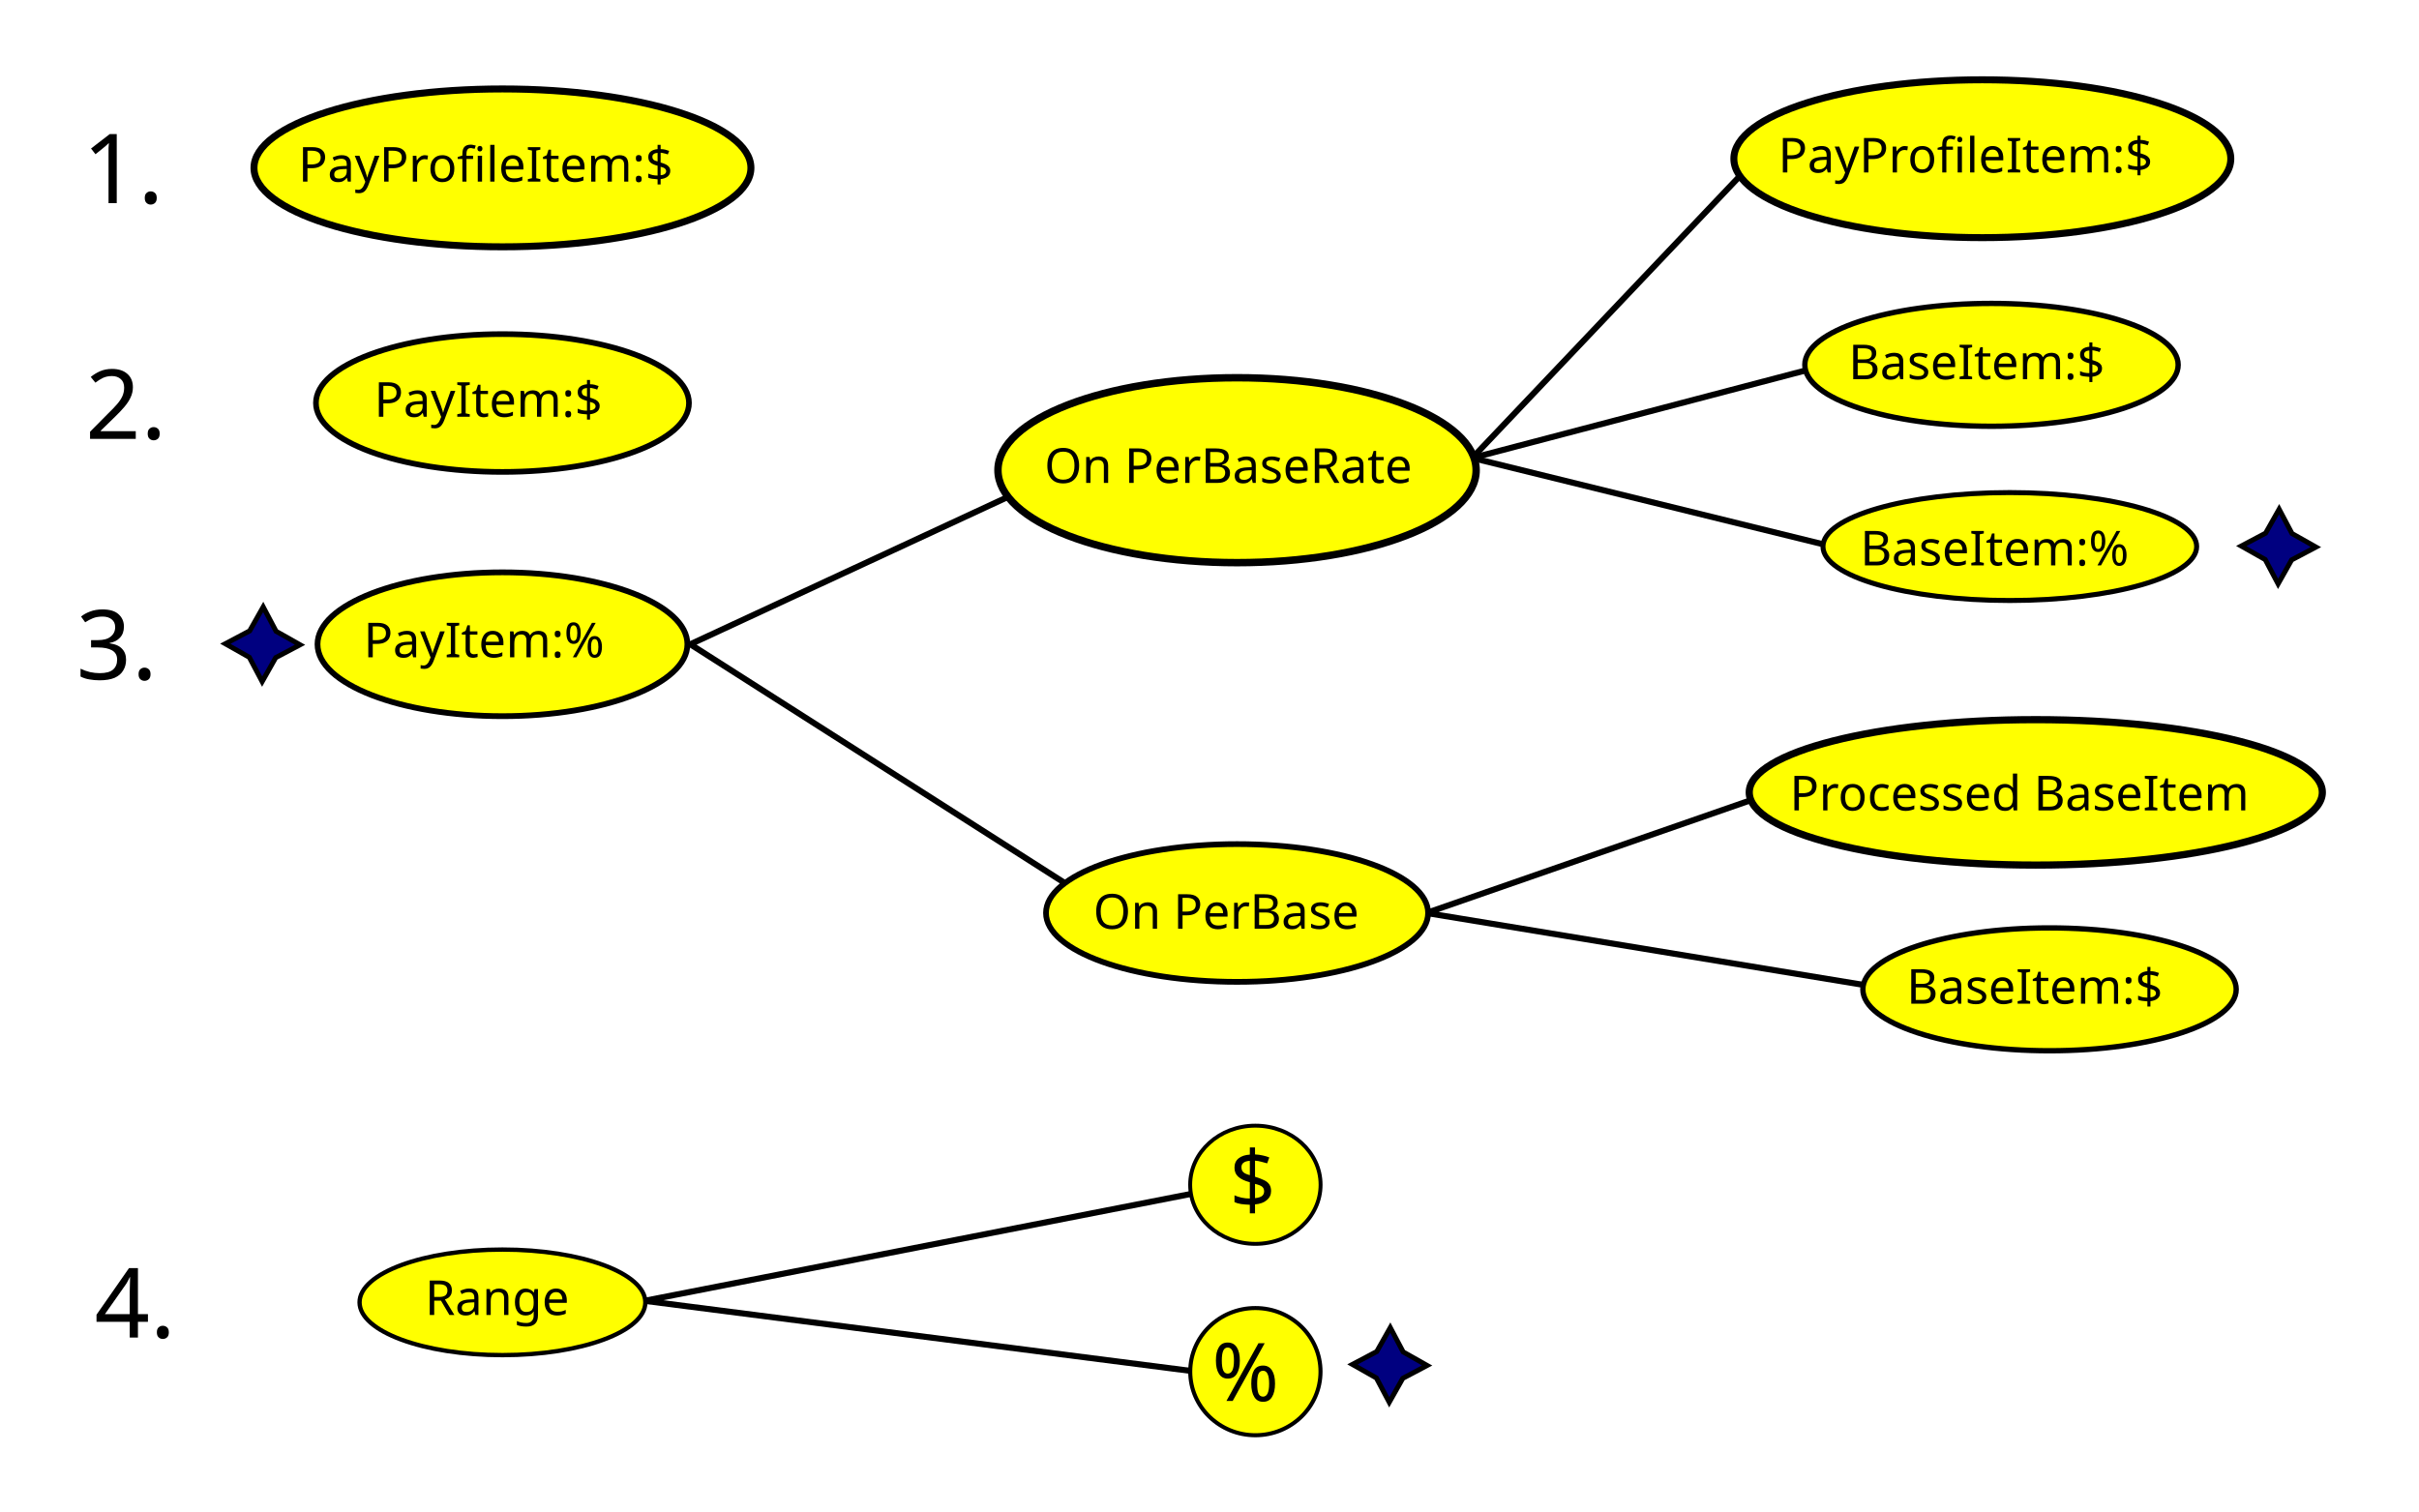
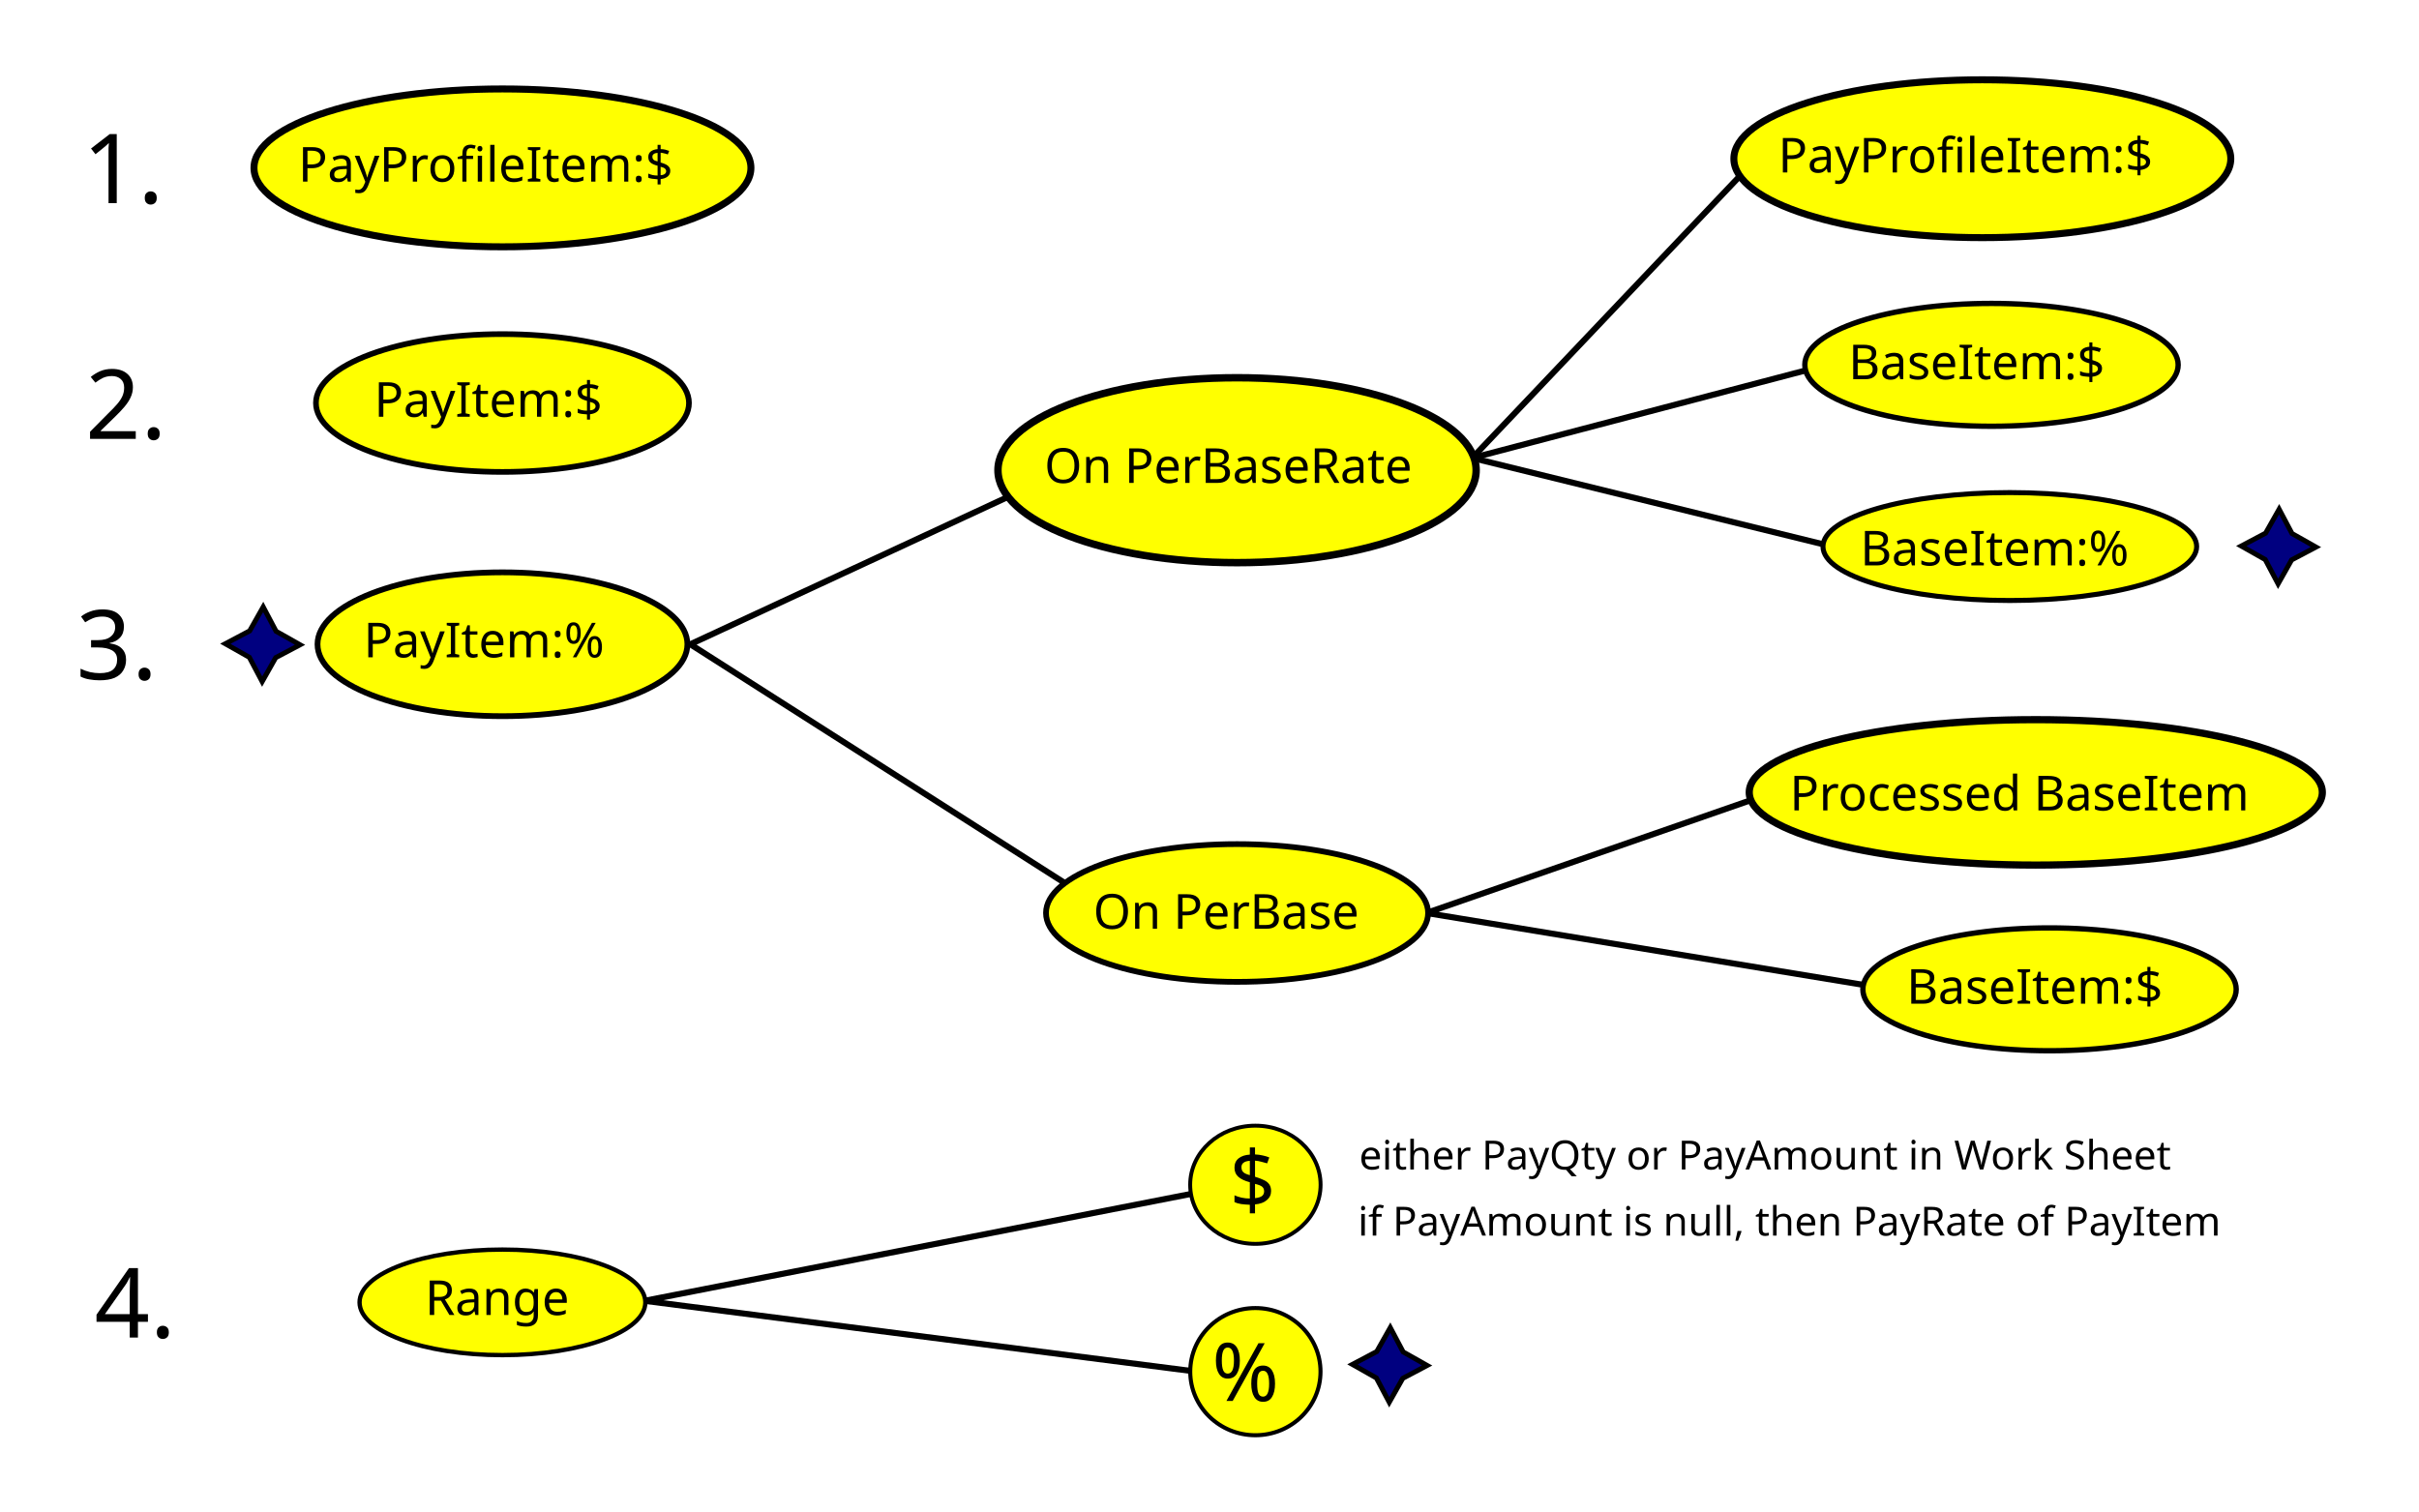
<svg xmlns="http://www.w3.org/2000/svg" width="800" height="500" viewBox="0 0 211.667 132.292" version="1.1" id="svg4573">
  <defs id="defs4567" />
  <g id="layer1" transform="translate(0,-164.7083)">
-     <path style="fill:none;stroke:#000000;stroke-width:0.529;stroke-linecap:butt;stroke-linejoin:miter;stroke-opacity:1;stroke-miterlimit:4;stroke-dasharray:none" d="m 155.551,233.924 -30.736,10.691 42.229,6.949" id="path4946" />
-     <path style="fill:none;stroke:#000000;stroke-width:0.529;stroke-linecap:butt;stroke-linejoin:miter;stroke-opacity:1;stroke-miterlimit:4;stroke-dasharray:none" d="m 128.824,204.792 31.538,-8.285" id="path4944" />
-     <path style="fill:none;stroke:#000000;stroke-width:0.529;stroke-linecap:butt;stroke-linejoin:miter;stroke-opacity:1;stroke-miterlimit:4;stroke-dasharray:none" d="m 153.68,178.6 -24.856,26.192 33.676,8.285" id="path4942" />
-     <path style="fill:none;stroke:#000000;stroke-width:0.529;stroke-linecap:butt;stroke-linejoin:miter;stroke-opacity:1;stroke-miterlimit:4;stroke-dasharray:none" d="m 105.571,268.937 -49.178,9.622 49.979,6.414" id="path4940" />
-     <path style="fill:none;stroke:#000000;stroke-width:0.529;stroke-linecap:butt;stroke-linejoin:miter;stroke-miterlimit:4;stroke-dasharray:none;stroke-opacity:1" d="m 93.812,205.594 -33.409,15.502 36.883,23.52" id="path4933" />
-     <g id="g1068" transform="translate(-2.405426,-3.474504)">
-       <ellipse ry="6.908" rx="21.741" cy="182.876" cx="46.371" id="path884" style="fill:#ffff00;fill-opacity:1;stroke:#000000;stroke-width:0.611;stroke-miterlimit:4;stroke-dasharray:none;stroke-opacity:1" />
-       <text id="text880" y="184.079" x="28.512" style="font-style:normal;font-weight:normal;font-size:10.583px;line-height:1.25;font-family:sans-serif;letter-spacing:0px;word-spacing:0px;fill:#000000;fill-opacity:1;stroke:none;stroke-width:0.265" xml:space="preserve">
-         <tspan style="font-style:normal;font-variant:normal;font-weight:normal;font-stretch:normal;font-size:4.233px;font-family:sans-serif;-inkscape-font-specification:'sans-serif, Normal';font-variant-ligatures:normal;font-variant-caps:normal;font-variant-numeric:normal;font-feature-settings:normal;text-align:start;writing-mode:lr-tb;text-anchor:start;stroke-width:0.265" y="184.079" x="28.512" id="tspan878">PayProfileItem:$</tspan>
+     <g id="g1051">
+       <path id="path4946" d="m 155.551,233.924 -30.736,10.691 42.229,6.949" style="fill:none;stroke:#000000;stroke-width:0.529;stroke-linecap:butt;stroke-linejoin:miter;stroke-miterlimit:4;stroke-dasharray:none;stroke-opacity:1" />
+       <path id="path4944" d="m 128.824,204.792 31.538,-8.285" style="fill:none;stroke:#000000;stroke-width:0.529;stroke-linecap:butt;stroke-linejoin:miter;stroke-miterlimit:4;stroke-dasharray:none;stroke-opacity:1" />
+       <path id="path4942" d="m 153.68,178.6 -24.856,26.192 33.676,8.285" style="fill:none;stroke:#000000;stroke-width:0.529;stroke-linecap:butt;stroke-linejoin:miter;stroke-miterlimit:4;stroke-dasharray:none;stroke-opacity:1" />
+       <path id="path4940" d="m 105.571,268.937 -49.178,9.622 49.979,6.414" style="fill:none;stroke:#000000;stroke-width:0.529;stroke-linecap:butt;stroke-linejoin:miter;stroke-miterlimit:4;stroke-dasharray:none;stroke-opacity:1" />
+       <path id="path4933" d="m 93.812,205.594 -33.409,15.502 36.883,23.52" style="fill:none;stroke:#000000;stroke-width:0.529;stroke-linecap:butt;stroke-linejoin:miter;stroke-miterlimit:4;stroke-dasharray:none;stroke-opacity:1" />
+       <g transform="translate(-2.405426,-3.474504)" id="g1068">
+         <ellipse style="fill:#ffff00;fill-opacity:1;stroke:#000000;stroke-width:0.611;stroke-miterlimit:4;stroke-dasharray:none;stroke-opacity:1" id="path884" cx="46.371" cy="182.876" rx="21.741" ry="6.908" />
+         <text xml:space="preserve" style="font-style:normal;font-weight:normal;font-size:10.583px;line-height:1.25;font-family:sans-serif;letter-spacing:0px;word-spacing:0px;fill:#000000;fill-opacity:1;stroke:none;stroke-width:0.265" x="28.512" y="184.079" id="text880">
+           <tspan id="tspan878" x="28.512" y="184.079" style="font-style:normal;font-variant:normal;font-weight:normal;font-stretch:normal;font-size:4.233px;font-family:sans-serif;-inkscape-font-specification:'sans-serif, Normal';font-variant-ligatures:normal;font-variant-caps:normal;font-variant-numeric:normal;font-feature-settings:normal;text-align:start;writing-mode:lr-tb;text-anchor:start;stroke-width:0.265">PayProfileItem:$</tspan>
+         </text>
+       </g>
+       <g transform="translate(1.87088,-5.87993)" id="g1097">
+         <ellipse style="fill:#ffff00;fill-opacity:1;stroke:#000000;stroke-width:0.495;stroke-miterlimit:4;stroke-dasharray:none;stroke-opacity:1" id="path884-1" cx="42.095" cy="205.861" rx="16.321" ry="6.031" />
+         <text xml:space="preserve" style="font-style:normal;font-weight:normal;font-size:10.583px;line-height:1.25;font-family:sans-serif;letter-spacing:0px;word-spacing:0px;fill:#000000;fill-opacity:1;stroke:none;stroke-width:0.265" x="30.875" y="207.064" id="text880-4">
+           <tspan id="tspan878-6" x="30.875" y="207.064" style="font-style:normal;font-variant:normal;font-weight:normal;font-stretch:normal;font-size:4.233px;font-family:sans-serif;-inkscape-font-specification:'sans-serif, Normal';font-variant-ligatures:normal;font-variant-caps:normal;font-variant-numeric:normal;font-feature-settings:normal;text-align:start;writing-mode:lr-tb;text-anchor:start;stroke-width:0.265">PayItem:$</tspan>
+         </text>
+       </g>
+       <g transform="translate(0.6681712,-9.888972)" id="g1102">
+         <ellipse style="fill:#ffff00;fill-opacity:1;stroke:#000000;stroke-width:0.504;stroke-miterlimit:4;stroke-dasharray:none;stroke-opacity:1" id="path884-1-7" cx="43.298" cy="230.984" rx="16.183" ry="6.294" />
+         <text xml:space="preserve" style="font-style:normal;font-weight:normal;font-size:10.583px;line-height:1.25;font-family:sans-serif;letter-spacing:0px;word-spacing:0px;fill:#000000;fill-opacity:1;stroke:none;stroke-width:0.265" x="31.153" y="232.126" id="text880-4-3">
+           <tspan x="31.153" y="232.126" style="font-style:normal;font-variant:normal;font-weight:normal;font-stretch:normal;font-size:4.233px;font-family:sans-serif;-inkscape-font-specification:'sans-serif, Normal';font-variant-ligatures:normal;font-variant-caps:normal;font-variant-numeric:normal;font-feature-settings:normal;text-align:start;writing-mode:lr-tb;text-anchor:start;stroke-width:0.265" id="tspan997">PayItem:%</tspan>
+         </text>
+       </g>
+       <g id="g4938">
+         <ellipse style="fill:#ffff00;fill-opacity:1;stroke:#000000;stroke-width:0.342;stroke-miterlimit:4;stroke-dasharray:none;stroke-opacity:1" id="path964" cx="109.848" cy="268.402" rx="5.706" ry="5.172" />
+         <text xml:space="preserve" style="font-style:normal;font-weight:normal;font-size:10.583px;line-height:1.25;font-family:sans-serif;letter-spacing:0px;word-spacing:0px;fill:#000000;fill-opacity:1;stroke:none;stroke-width:0.265" x="107.583" y="270.495" id="text962">
+           <tspan id="tspan960" x="107.583" y="270.495" style="font-style:normal;font-variant:normal;font-weight:normal;font-stretch:normal;font-size:7.056px;font-family:sans-serif;-inkscape-font-specification:'sans-serif, Normal';font-variant-ligatures:normal;font-variant-caps:normal;font-variant-numeric:normal;font-feature-settings:normal;text-align:start;writing-mode:lr-tb;text-anchor:start;stroke-width:0.265">$</tspan>
+         </text>
+       </g>
+       <g transform="translate(24.79382,-5.078121)" id="g4891">
+         <ellipse style="fill:#ffff00;fill-opacity:1;stroke:#000000;stroke-width:0.354;stroke-miterlimit:4;stroke-dasharray:none;stroke-opacity:1" id="path964-3" cx="85.054" cy="289.837" rx="5.7" ry="5.566" />
+         <text xml:space="preserve" style="font-style:normal;font-weight:normal;font-size:10.583px;line-height:1.25;font-family:sans-serif;letter-spacing:0px;word-spacing:0px;fill:#000000;fill-opacity:1;stroke:none;stroke-width:0.265" x="81.257" y="292.4" id="text962-8">
+           <tspan id="tspan960-7" x="81.257" y="292.4" style="font-style:normal;font-variant:normal;font-weight:normal;font-stretch:normal;font-size:7.056px;font-family:sans-serif;-inkscape-font-specification:'sans-serif, Normal';font-variant-ligatures:normal;font-variant-caps:normal;font-variant-numeric:normal;font-feature-settings:normal;text-align:start;writing-mode:lr-tb;text-anchor:start;stroke-width:0.265">%</tspan>
+         </text>
+       </g>
+       <g transform="translate(8.285355,-14.69982)" id="g1117">
+         <ellipse style="fill:#ffff00;fill-opacity:1;stroke:#000000;stroke-width:0.649;stroke-miterlimit:4;stroke-dasharray:none;stroke-opacity:1" id="path884-1-7-5" cx="99.959" cy="220.561" rx="20.921" ry="8.092" />
+         <text xml:space="preserve" style="font-style:normal;font-weight:normal;font-size:10.583px;line-height:1.25;font-family:sans-serif;letter-spacing:0px;word-spacing:0px;fill:#000000;fill-opacity:1;stroke:none;stroke-width:0.265" x="83.093" y="221.674" id="text880-4-3-2">
+           <tspan x="83.093" y="221.674" style="font-style:normal;font-variant:normal;font-weight:normal;font-stretch:normal;font-size:4.233px;font-family:sans-serif;-inkscape-font-specification:'sans-serif, Normal';font-variant-ligatures:normal;font-variant-caps:normal;font-variant-numeric:normal;font-feature-settings:normal;text-align:start;writing-mode:lr-tb;text-anchor:start;stroke-width:0.265" id="tspan997-4">On PerBaseRate</tspan>
+         </text>
+       </g>
+       <g transform="translate(9.354432,-18.97614)" id="g1151">
+         <ellipse style="fill:#ffff00;fill-opacity:1;stroke:#000000;stroke-width:0.501;stroke-miterlimit:4;stroke-dasharray:none;stroke-opacity:1" id="path884-1-7-5-5" cx="98.89" cy="263.591" rx="16.718" ry="6.028" />
+         <text xml:space="preserve" style="font-style:normal;font-weight:normal;font-size:10.583px;line-height:1.25;font-family:sans-serif;letter-spacing:0px;word-spacing:0px;fill:#000000;fill-opacity:1;stroke:none;stroke-width:0.265" x="86.3" y="264.972" id="text880-4-3-2-2">
+           <tspan x="86.3" y="264.972" style="font-style:normal;font-variant:normal;font-weight:normal;font-stretch:normal;font-size:4.233px;font-family:sans-serif;-inkscape-font-specification:'sans-serif, Normal';font-variant-ligatures:normal;font-variant-caps:normal;font-variant-numeric:normal;font-feature-settings:normal;text-align:start;writing-mode:lr-tb;text-anchor:start;stroke-width:0.265" id="tspan997-4-8">On PerBase</tspan>
+         </text>
+       </g>
+       <g transform="translate(2.27179,3.743459)" id="g1146">
+         <ellipse style="fill:#ffff00;fill-opacity:1;stroke:#000000;stroke-width:0.379;stroke-miterlimit:4;stroke-dasharray:none;stroke-opacity:1" id="path884-1-7-1" cx="41.694" cy="274.95" rx="12.503" ry="4.619" />
+         <text xml:space="preserve" style="font-style:normal;font-weight:normal;font-size:10.583px;line-height:1.25;font-family:sans-serif;letter-spacing:0px;word-spacing:0px;fill:#000000;fill-opacity:1;stroke:none;stroke-width:0.265" x="34.927" y="276.052" id="text880-4-3-7">
+           <tspan x="34.927" y="276.052" style="font-style:normal;font-variant:normal;font-weight:normal;font-stretch:normal;font-size:4.233px;font-family:sans-serif;-inkscape-font-specification:'sans-serif, Normal';font-variant-ligatures:normal;font-variant-caps:normal;font-variant-numeric:normal;font-feature-settings:normal;text-align:start;writing-mode:lr-tb;text-anchor:start;stroke-width:0.265" id="tspan997-0">Range</tspan>
+         </text>
+       </g>
+       <g transform="translate(15.50163,-44.63401)" id="g1107">
+         <ellipse style="fill:#ffff00;fill-opacity:1;stroke:#000000;stroke-width:0.468;stroke-miterlimit:4;stroke-dasharray:none;stroke-opacity:1" id="path884-1-5" cx="158.758" cy="241.274" rx="16.334" ry="5.376" />
+         <text xml:space="preserve" style="font-style:normal;font-weight:normal;font-size:10.583px;line-height:1.25;font-family:sans-serif;letter-spacing:0px;word-spacing:0px;fill:#000000;fill-opacity:1;stroke:none;stroke-width:0.265" x="146.252" y="242.53" id="text880-4-0">
+           <tspan id="tspan878-6-3" x="146.252" y="242.53" style="font-style:normal;font-variant:normal;font-weight:normal;font-stretch:normal;font-size:4.233px;font-family:sans-serif;-inkscape-font-specification:'sans-serif, Normal';font-variant-ligatures:normal;font-variant-caps:normal;font-variant-numeric:normal;font-feature-settings:normal;text-align:start;writing-mode:lr-tb;text-anchor:start;stroke-width:0.265">BaseItem:$</tspan>
+         </text>
+       </g>
+       <g transform="translate(14.96709,-28.0633)" id="g1112">
+         <ellipse style="fill:#ffff00;fill-opacity:1;stroke:#000000;stroke-width:0.438;stroke-miterlimit:4;stroke-dasharray:none;stroke-opacity:1" id="path884-1-5-2" cx="160.896" cy="240.606" rx="16.349" ry="4.723" />
+         <text xml:space="preserve" style="font-style:normal;font-weight:normal;font-size:10.583px;line-height:1.25;font-family:sans-serif;letter-spacing:0px;word-spacing:0px;fill:#000000;fill-opacity:1;stroke:none;stroke-width:0.265" x="147.813" y="242.254" id="text880-4-0-9">
+           <tspan id="tspan878-6-3-1" x="147.813" y="242.254" style="font-style:normal;font-variant:normal;font-weight:normal;font-stretch:normal;font-size:4.233px;font-family:sans-serif;-inkscape-font-specification:'sans-serif, Normal';font-variant-ligatures:normal;font-variant-caps:normal;font-variant-numeric:normal;font-feature-settings:normal;text-align:start;writing-mode:lr-tb;text-anchor:start;stroke-width:0.265">BaseItem:%</tspan>
+         </text>
+       </g>
+       <g transform="translate(12.02713,-33.94323)" id="g1164">
+         <ellipse style="fill:#ffff00;fill-opacity:1;stroke:#000000;stroke-width:0.63;stroke-miterlimit:4;stroke-dasharray:none;stroke-opacity:1" id="path884-1-7-5-56-5" cx="166.108" cy="268.001" rx="25.073" ry="6.364" />
+         <text xml:space="preserve" style="font-style:normal;font-weight:normal;font-size:10.583px;line-height:1.25;font-family:sans-serif;letter-spacing:0px;word-spacing:0px;fill:#000000;fill-opacity:1;stroke:none;stroke-width:0.265" x="144.583" y="269.577" id="text880-4-3-2-6-1">
+           <tspan x="144.583" y="269.577" style="font-style:normal;font-variant:normal;font-weight:normal;font-stretch:normal;font-size:4.233px;font-family:sans-serif;-inkscape-font-specification:'sans-serif, Normal';font-variant-ligatures:normal;font-variant-caps:normal;font-variant-numeric:normal;font-feature-settings:normal;text-align:start;writing-mode:lr-tb;text-anchor:start;stroke-width:0.265" id="tspan997-4-6-0">Processed BaseItem</tspan>
+         </text>
+       </g>
+       <g id="g1068-6" transform="translate(127.0867,-4.276314)">
+         <ellipse style="fill:#ffff00;fill-opacity:1;stroke:#000000;stroke-width:0.611;stroke-miterlimit:4;stroke-dasharray:none;stroke-opacity:1" id="path884-9" cx="46.371" cy="182.876" rx="21.741" ry="6.908" />
+         <text xml:space="preserve" style="font-style:normal;font-weight:normal;font-size:10.583px;line-height:1.25;font-family:sans-serif;letter-spacing:0px;word-spacing:0px;fill:#000000;fill-opacity:1;stroke:none;stroke-width:0.265" x="28.512" y="184.079" id="text880-9">
+           <tspan id="tspan878-7" x="28.512" y="184.079" style="font-style:normal;font-variant:normal;font-weight:normal;font-stretch:normal;font-size:4.233px;font-family:sans-serif;-inkscape-font-specification:'sans-serif, Normal';font-variant-ligatures:normal;font-variant-caps:normal;font-variant-numeric:normal;font-feature-settings:normal;text-align:start;writing-mode:lr-tb;text-anchor:start;stroke-width:0.265">PayProfileItem:$</tspan>
+         </text>
+       </g>
+       <g transform="translate(20.57975,10.02262)" id="g1107-3">
+         <ellipse style="fill:#ffff00;fill-opacity:1;stroke:#000000;stroke-width:0.468;stroke-miterlimit:4;stroke-dasharray:none;stroke-opacity:1" id="path884-1-5-5" cx="158.758" cy="241.274" rx="16.334" ry="5.376" />
+         <text xml:space="preserve" style="font-style:normal;font-weight:normal;font-size:10.583px;line-height:1.25;font-family:sans-serif;letter-spacing:0px;word-spacing:0px;fill:#000000;fill-opacity:1;stroke:none;stroke-width:0.265" x="146.252" y="242.53" id="text880-4-0-1">
+           <tspan id="tspan878-6-3-2" x="146.252" y="242.53" style="font-style:normal;font-variant:normal;font-weight:normal;font-stretch:normal;font-size:4.233px;font-family:sans-serif;-inkscape-font-specification:'sans-serif, Normal';font-variant-ligatures:normal;font-variant-caps:normal;font-variant-numeric:normal;font-feature-settings:normal;text-align:start;writing-mode:lr-tb;text-anchor:start;stroke-width:0.265">BaseItem:$</tspan>
+         </text>
+       </g>
+       <text id="text4895" y="182.49" x="7.216" style="font-style:normal;font-weight:normal;font-size:10.583px;line-height:1.25;font-family:sans-serif;letter-spacing:0px;word-spacing:0px;fill:#000000;fill-opacity:1;stroke:none;stroke-width:0.265" xml:space="preserve">
+         <tspan style="font-style:normal;font-variant:normal;font-weight:normal;font-stretch:normal;font-size:8.467px;font-family:sans-serif;-inkscape-font-specification:'sans-serif, Normal';font-variant-ligatures:normal;font-variant-caps:normal;font-variant-numeric:normal;font-feature-settings:normal;text-align:start;writing-mode:lr-tb;text-anchor:start;stroke-width:0.265" y="182.49" x="7.216" id="tspan4893">1.</tspan>
+       </text>
+       <text id="text4895-3" y="203.123" x="7.473" style="font-style:normal;font-weight:normal;font-size:10.583px;line-height:1.25;font-family:sans-serif;letter-spacing:0px;word-spacing:0px;fill:#000000;fill-opacity:1;stroke:none;stroke-width:0.265" xml:space="preserve">
+         <tspan style="font-style:normal;font-variant:normal;font-weight:normal;font-stretch:normal;font-size:8.467px;font-family:sans-serif;-inkscape-font-specification:'sans-serif, Normal';font-variant-ligatures:normal;font-variant-caps:normal;font-variant-numeric:normal;font-feature-settings:normal;text-align:start;writing-mode:lr-tb;text-anchor:start;stroke-width:0.265" y="203.123" x="7.473" id="tspan4893-9">2.</tspan>
+       </text>
+       <text id="text4895-0" y="281.772" x="8.275" style="font-style:normal;font-weight:normal;font-size:10.583px;line-height:1.25;font-family:sans-serif;letter-spacing:0px;word-spacing:0px;fill:#000000;fill-opacity:1;stroke:none;stroke-width:0.265" xml:space="preserve">
+         <tspan style="font-style:normal;font-variant:normal;font-weight:normal;font-stretch:normal;font-size:8.467px;font-family:sans-serif;-inkscape-font-specification:'sans-serif, Normal';font-variant-ligatures:normal;font-variant-caps:normal;font-variant-numeric:normal;font-feature-settings:normal;text-align:start;writing-mode:lr-tb;text-anchor:start;stroke-width:0.265" y="281.772" x="8.275" id="tspan4893-5">4.</tspan>
+       </text>
+       <text id="text4895-1" y="224.173" x="6.671" style="font-style:normal;font-weight:normal;font-size:10.583px;line-height:1.25;font-family:sans-serif;letter-spacing:0px;word-spacing:0px;fill:#000000;fill-opacity:1;stroke:none;stroke-width:0.265" xml:space="preserve">
+         <tspan style="font-style:normal;font-variant:normal;font-weight:normal;font-stretch:normal;font-size:8.467px;font-family:sans-serif;-inkscape-font-specification:'sans-serif, Normal';font-variant-ligatures:normal;font-variant-caps:normal;font-variant-numeric:normal;font-feature-settings:normal;text-align:start;writing-mode:lr-tb;text-anchor:start;stroke-width:0.265" y="224.173" x="6.671" id="tspan4893-51">3.</tspan>
+       </text>
+       <path transform="matrix(0.6165421,-0.5448226,0.5448226,0.6165421,-130.7776,101.8863)" d="m 47.039,234.993 -2.845,-0.688 -2.767,0.956 0.688,-2.845 -0.956,-2.767 2.845,0.688 2.767,-0.956 -0.688,2.845 z" id="path4950" style="fill:#000080;fill-opacity:1;stroke:#000000;stroke-width:0.529;stroke-miterlimit:4;stroke-dasharray:none;stroke-opacity:1" />
+       <path transform="matrix(0.6165421,-0.5448226,0.5448226,0.6165421,-32.15514,164.9619)" d="m 47.039,234.993 -2.845,-0.688 -2.767,0.956 0.688,-2.845 -0.956,-2.767 2.845,0.688 2.767,-0.956 -0.688,2.845 z" id="path4950-0" style="fill:#000080;fill-opacity:1;stroke:#000000;stroke-width:0.529;stroke-miterlimit:4;stroke-dasharray:none;stroke-opacity:1" />
+       <path transform="matrix(0.6165421,-0.5448226,0.5448226,0.6165421,45.62029,93.33369)" d="m 47.039,234.993 -2.845,-0.688 -2.767,0.956 0.688,-2.845 -0.956,-2.767 2.845,0.688 2.767,-0.956 -0.688,2.845 z" id="path4950-6" style="fill:#000080;fill-opacity:1;stroke:#000000;stroke-width:0.529;stroke-miterlimit:4;stroke-dasharray:none;stroke-opacity:1" />
+       <text id="text890" y="267.066" x="118.935" style="font-style:normal;font-weight:normal;font-size:10.583px;line-height:1.25;font-family:sans-serif;letter-spacing:0px;word-spacing:0px;fill:#000000;fill-opacity:1;stroke:none;stroke-width:0.265" xml:space="preserve">
+         <tspan style="font-style:normal;font-variant:normal;font-weight:normal;font-stretch:normal;font-size:3.528px;font-family:sans-serif;-inkscape-font-specification:'sans-serif, Normal';font-variant-ligatures:normal;font-variant-caps:normal;font-variant-numeric:normal;font-feature-settings:normal;text-align:start;writing-mode:lr-tb;text-anchor:start;stroke-width:0.265" y="267.066" x="118.935" id="tspan888">either PayQty or PayAmount in Work Sheet</tspan>
+       </text>
+       <text id="text890-6" y="272.852" x="118.816" style="font-style:normal;font-weight:normal;font-size:10.583px;line-height:1.25;font-family:sans-serif;letter-spacing:0px;word-spacing:0px;fill:#000000;fill-opacity:1;stroke:none;stroke-width:0.265" xml:space="preserve">
+         <tspan style="font-style:normal;font-variant:normal;font-weight:normal;font-stretch:normal;font-size:3.528px;font-family:sans-serif;-inkscape-font-specification:'sans-serif, Normal';font-variant-ligatures:normal;font-variant-caps:normal;font-variant-numeric:normal;font-feature-settings:normal;text-align:start;writing-mode:lr-tb;text-anchor:start;stroke-width:0.265" y="272.852" x="118.816" id="tspan888-0">if PayAmount is null, then PayRate of PayItem</tspan>
      </text>
    </g>
-     <g id="g1097" transform="translate(1.87088,-5.87993)">
-       <ellipse ry="6.031" rx="16.321" cy="205.861" cx="42.095" id="path884-1" style="fill:#ffff00;fill-opacity:1;stroke:#000000;stroke-width:0.495;stroke-miterlimit:4;stroke-dasharray:none;stroke-opacity:1" />
-       <text id="text880-4" y="207.064" x="30.875" style="font-style:normal;font-weight:normal;font-size:10.583px;line-height:1.25;font-family:sans-serif;letter-spacing:0px;word-spacing:0px;fill:#000000;fill-opacity:1;stroke:none;stroke-width:0.265" xml:space="preserve">
-         <tspan style="font-style:normal;font-variant:normal;font-weight:normal;font-stretch:normal;font-size:4.233px;font-family:sans-serif;-inkscape-font-specification:'sans-serif, Normal';font-variant-ligatures:normal;font-variant-caps:normal;font-variant-numeric:normal;font-feature-settings:normal;text-align:start;writing-mode:lr-tb;text-anchor:start;stroke-width:0.265" y="207.064" x="30.875" id="tspan878-6">PayItem:$</tspan>
-       </text>
-     </g>
-     <g id="g1102" transform="translate(0.6681712,-9.888972)">
-       <ellipse ry="6.294" rx="16.183" cy="230.984" cx="43.298" id="path884-1-7" style="fill:#ffff00;fill-opacity:1;stroke:#000000;stroke-width:0.504;stroke-miterlimit:4;stroke-dasharray:none;stroke-opacity:1" />
-       <text id="text880-4-3" y="232.126" x="31.153" style="font-style:normal;font-weight:normal;font-size:10.583px;line-height:1.25;font-family:sans-serif;letter-spacing:0px;word-spacing:0px;fill:#000000;fill-opacity:1;stroke:none;stroke-width:0.265" xml:space="preserve">
-         <tspan id="tspan997" style="font-style:normal;font-variant:normal;font-weight:normal;font-stretch:normal;font-size:4.233px;font-family:sans-serif;-inkscape-font-specification:'sans-serif, Normal';font-variant-ligatures:normal;font-variant-caps:normal;font-variant-numeric:normal;font-feature-settings:normal;text-align:start;writing-mode:lr-tb;text-anchor:start;stroke-width:0.265" y="232.126" x="31.153">PayItem:%</tspan>
-       </text>
-     </g>
-     <g id="g4938">
-       <ellipse ry="5.172" rx="5.706" cy="268.402" cx="109.848" id="path964" style="fill:#ffff00;fill-opacity:1;stroke:#000000;stroke-width:0.342;stroke-miterlimit:4;stroke-dasharray:none;stroke-opacity:1" />
-       <text id="text962" y="270.495" x="107.583" style="font-style:normal;font-weight:normal;font-size:10.583px;line-height:1.25;font-family:sans-serif;letter-spacing:0px;word-spacing:0px;fill:#000000;fill-opacity:1;stroke:none;stroke-width:0.265" xml:space="preserve">
-         <tspan style="font-style:normal;font-variant:normal;font-weight:normal;font-stretch:normal;font-size:7.056px;font-family:sans-serif;-inkscape-font-specification:'sans-serif, Normal';font-variant-ligatures:normal;font-variant-caps:normal;font-variant-numeric:normal;font-feature-settings:normal;text-align:start;writing-mode:lr-tb;text-anchor:start;stroke-width:0.265" y="270.495" x="107.583" id="tspan960">$</tspan>
-       </text>
-     </g>
-     <g id="g4891" transform="translate(24.79382,-5.078121)">
-       <ellipse ry="5.566" rx="5.7" cy="289.837" cx="85.054" id="path964-3" style="fill:#ffff00;fill-opacity:1;stroke:#000000;stroke-width:0.354;stroke-miterlimit:4;stroke-dasharray:none;stroke-opacity:1" />
-       <text id="text962-8" y="292.4" x="81.257" style="font-style:normal;font-weight:normal;font-size:10.583px;line-height:1.25;font-family:sans-serif;letter-spacing:0px;word-spacing:0px;fill:#000000;fill-opacity:1;stroke:none;stroke-width:0.265" xml:space="preserve">
-         <tspan style="font-style:normal;font-variant:normal;font-weight:normal;font-stretch:normal;font-size:7.056px;font-family:sans-serif;-inkscape-font-specification:'sans-serif, Normal';font-variant-ligatures:normal;font-variant-caps:normal;font-variant-numeric:normal;font-feature-settings:normal;text-align:start;writing-mode:lr-tb;text-anchor:start;stroke-width:0.265" y="292.4" x="81.257" id="tspan960-7">%</tspan>
-       </text>
-     </g>
-     <g id="g1117" transform="translate(8.285355,-14.69982)">
-       <ellipse ry="8.092" rx="20.921" cy="220.561" cx="99.959" id="path884-1-7-5" style="fill:#ffff00;fill-opacity:1;stroke:#000000;stroke-width:0.649;stroke-miterlimit:4;stroke-dasharray:none;stroke-opacity:1" />
-       <text id="text880-4-3-2" y="221.674" x="83.093" style="font-style:normal;font-weight:normal;font-size:10.583px;line-height:1.25;font-family:sans-serif;letter-spacing:0px;word-spacing:0px;fill:#000000;fill-opacity:1;stroke:none;stroke-width:0.265" xml:space="preserve">
-         <tspan id="tspan997-4" style="font-style:normal;font-variant:normal;font-weight:normal;font-stretch:normal;font-size:4.233px;font-family:sans-serif;-inkscape-font-specification:'sans-serif, Normal';font-variant-ligatures:normal;font-variant-caps:normal;font-variant-numeric:normal;font-feature-settings:normal;text-align:start;writing-mode:lr-tb;text-anchor:start;stroke-width:0.265" y="221.674" x="83.093">On PerBaseRate</tspan>
-       </text>
-     </g>
-     <g id="g1151" transform="translate(9.354432,-18.97614)">
-       <ellipse ry="6.028" rx="16.718" cy="263.591" cx="98.89" id="path884-1-7-5-5" style="fill:#ffff00;fill-opacity:1;stroke:#000000;stroke-width:0.501;stroke-miterlimit:4;stroke-dasharray:none;stroke-opacity:1" />
-       <text id="text880-4-3-2-2" y="264.972" x="86.3" style="font-style:normal;font-weight:normal;font-size:10.583px;line-height:1.25;font-family:sans-serif;letter-spacing:0px;word-spacing:0px;fill:#000000;fill-opacity:1;stroke:none;stroke-width:0.265" xml:space="preserve">
-         <tspan id="tspan997-4-8" style="font-style:normal;font-variant:normal;font-weight:normal;font-stretch:normal;font-size:4.233px;font-family:sans-serif;-inkscape-font-specification:'sans-serif, Normal';font-variant-ligatures:normal;font-variant-caps:normal;font-variant-numeric:normal;font-feature-settings:normal;text-align:start;writing-mode:lr-tb;text-anchor:start;stroke-width:0.265" y="264.972" x="86.3">On PerBase</tspan>
-       </text>
-     </g>
-     <g id="g1146" transform="translate(2.27179,3.743459)">
-       <ellipse ry="4.619" rx="12.503" cy="274.95" cx="41.694" id="path884-1-7-1" style="fill:#ffff00;fill-opacity:1;stroke:#000000;stroke-width:0.379;stroke-miterlimit:4;stroke-dasharray:none;stroke-opacity:1" />
-       <text id="text880-4-3-7" y="276.052" x="34.927" style="font-style:normal;font-weight:normal;font-size:10.583px;line-height:1.25;font-family:sans-serif;letter-spacing:0px;word-spacing:0px;fill:#000000;fill-opacity:1;stroke:none;stroke-width:0.265" xml:space="preserve">
-         <tspan id="tspan997-0" style="font-style:normal;font-variant:normal;font-weight:normal;font-stretch:normal;font-size:4.233px;font-family:sans-serif;-inkscape-font-specification:'sans-serif, Normal';font-variant-ligatures:normal;font-variant-caps:normal;font-variant-numeric:normal;font-feature-settings:normal;text-align:start;writing-mode:lr-tb;text-anchor:start;stroke-width:0.265" y="276.052" x="34.927">Range</tspan>
-       </text>
-     </g>
-     <g id="g1107" transform="translate(15.50163,-44.63401)">
-       <ellipse ry="5.376" rx="16.334" cy="241.274" cx="158.758" id="path884-1-5" style="fill:#ffff00;fill-opacity:1;stroke:#000000;stroke-width:0.468;stroke-miterlimit:4;stroke-dasharray:none;stroke-opacity:1" />
-       <text id="text880-4-0" y="242.53" x="146.252" style="font-style:normal;font-weight:normal;font-size:10.583px;line-height:1.25;font-family:sans-serif;letter-spacing:0px;word-spacing:0px;fill:#000000;fill-opacity:1;stroke:none;stroke-width:0.265" xml:space="preserve">
-         <tspan style="font-style:normal;font-variant:normal;font-weight:normal;font-stretch:normal;font-size:4.233px;font-family:sans-serif;-inkscape-font-specification:'sans-serif, Normal';font-variant-ligatures:normal;font-variant-caps:normal;font-variant-numeric:normal;font-feature-settings:normal;text-align:start;writing-mode:lr-tb;text-anchor:start;stroke-width:0.265" y="242.53" x="146.252" id="tspan878-6-3">BaseItem:$</tspan>
-       </text>
-     </g>
-     <g id="g1112" transform="translate(14.96709,-28.0633)">
-       <ellipse ry="4.723" rx="16.349" cy="240.606" cx="160.896" id="path884-1-5-2" style="fill:#ffff00;fill-opacity:1;stroke:#000000;stroke-width:0.438;stroke-miterlimit:4;stroke-dasharray:none;stroke-opacity:1" />
-       <text id="text880-4-0-9" y="242.254" x="147.813" style="font-style:normal;font-weight:normal;font-size:10.583px;line-height:1.25;font-family:sans-serif;letter-spacing:0px;word-spacing:0px;fill:#000000;fill-opacity:1;stroke:none;stroke-width:0.265" xml:space="preserve">
-         <tspan style="font-style:normal;font-variant:normal;font-weight:normal;font-stretch:normal;font-size:4.233px;font-family:sans-serif;-inkscape-font-specification:'sans-serif, Normal';font-variant-ligatures:normal;font-variant-caps:normal;font-variant-numeric:normal;font-feature-settings:normal;text-align:start;writing-mode:lr-tb;text-anchor:start;stroke-width:0.265" y="242.254" x="147.813" id="tspan878-6-3-1">BaseItem:%</tspan>
-       </text>
-     </g>
-     <g id="g1164" transform="translate(12.02713,-33.94323)">
-       <ellipse ry="6.364" rx="25.073" cy="268.001" cx="166.108" id="path884-1-7-5-56-5" style="fill:#ffff00;fill-opacity:1;stroke:#000000;stroke-width:0.63;stroke-miterlimit:4;stroke-dasharray:none;stroke-opacity:1" />
-       <text id="text880-4-3-2-6-1" y="269.577" x="144.583" style="font-style:normal;font-weight:normal;font-size:10.583px;line-height:1.25;font-family:sans-serif;letter-spacing:0px;word-spacing:0px;fill:#000000;fill-opacity:1;stroke:none;stroke-width:0.265" xml:space="preserve">
-         <tspan id="tspan997-4-6-0" style="font-style:normal;font-variant:normal;font-weight:normal;font-stretch:normal;font-size:4.233px;font-family:sans-serif;-inkscape-font-specification:'sans-serif, Normal';font-variant-ligatures:normal;font-variant-caps:normal;font-variant-numeric:normal;font-feature-settings:normal;text-align:start;writing-mode:lr-tb;text-anchor:start;stroke-width:0.265" y="269.577" x="144.583">Processed BaseItem</tspan>
-       </text>
-     </g>
-     <g transform="translate(127.0867,-4.276314)" id="g1068-6">
-       <ellipse ry="6.908" rx="21.741" cy="182.876" cx="46.371" id="path884-9" style="fill:#ffff00;fill-opacity:1;stroke:#000000;stroke-width:0.611;stroke-miterlimit:4;stroke-dasharray:none;stroke-opacity:1" />
-       <text id="text880-9" y="184.079" x="28.512" style="font-style:normal;font-weight:normal;font-size:10.583px;line-height:1.25;font-family:sans-serif;letter-spacing:0px;word-spacing:0px;fill:#000000;fill-opacity:1;stroke:none;stroke-width:0.265" xml:space="preserve">
-         <tspan style="font-style:normal;font-variant:normal;font-weight:normal;font-stretch:normal;font-size:4.233px;font-family:sans-serif;-inkscape-font-specification:'sans-serif, Normal';font-variant-ligatures:normal;font-variant-caps:normal;font-variant-numeric:normal;font-feature-settings:normal;text-align:start;writing-mode:lr-tb;text-anchor:start;stroke-width:0.265" y="184.079" x="28.512" id="tspan878-7">PayProfileItem:$</tspan>
-       </text>
-     </g>
-     <g id="g1107-3" transform="translate(20.57975,10.02262)">
-       <ellipse ry="5.376" rx="16.334" cy="241.274" cx="158.758" id="path884-1-5-5" style="fill:#ffff00;fill-opacity:1;stroke:#000000;stroke-width:0.468;stroke-miterlimit:4;stroke-dasharray:none;stroke-opacity:1" />
-       <text id="text880-4-0-1" y="242.53" x="146.252" style="font-style:normal;font-weight:normal;font-size:10.583px;line-height:1.25;font-family:sans-serif;letter-spacing:0px;word-spacing:0px;fill:#000000;fill-opacity:1;stroke:none;stroke-width:0.265" xml:space="preserve">
-         <tspan style="font-style:normal;font-variant:normal;font-weight:normal;font-stretch:normal;font-size:4.233px;font-family:sans-serif;-inkscape-font-specification:'sans-serif, Normal';font-variant-ligatures:normal;font-variant-caps:normal;font-variant-numeric:normal;font-feature-settings:normal;text-align:start;writing-mode:lr-tb;text-anchor:start;stroke-width:0.265" y="242.53" x="146.252" id="tspan878-6-3-2">BaseItem:$</tspan>
-       </text>
-     </g>
-     <text xml:space="preserve" style="font-style:normal;font-weight:normal;font-size:10.583px;line-height:1.25;font-family:sans-serif;letter-spacing:0px;word-spacing:0px;fill:#000000;fill-opacity:1;stroke:none;stroke-width:0.265" x="7.216" y="182.49" id="text4895">
-       <tspan id="tspan4893" x="7.216" y="182.49" style="font-style:normal;font-variant:normal;font-weight:normal;font-stretch:normal;font-size:8.467px;font-family:sans-serif;-inkscape-font-specification:'sans-serif, Normal';font-variant-ligatures:normal;font-variant-caps:normal;font-variant-numeric:normal;font-feature-settings:normal;text-align:start;writing-mode:lr-tb;text-anchor:start;stroke-width:0.265">1.</tspan>
-     </text>
-     <text xml:space="preserve" style="font-style:normal;font-weight:normal;font-size:10.583px;line-height:1.25;font-family:sans-serif;letter-spacing:0px;word-spacing:0px;fill:#000000;fill-opacity:1;stroke:none;stroke-width:0.265" x="7.473" y="203.123" id="text4895-3">
-       <tspan id="tspan4893-9" x="7.473" y="203.123" style="font-style:normal;font-variant:normal;font-weight:normal;font-stretch:normal;font-size:8.467px;font-family:sans-serif;-inkscape-font-specification:'sans-serif, Normal';font-variant-ligatures:normal;font-variant-caps:normal;font-variant-numeric:normal;font-feature-settings:normal;text-align:start;writing-mode:lr-tb;text-anchor:start;stroke-width:0.265">2.</tspan>
-     </text>
-     <text xml:space="preserve" style="font-style:normal;font-weight:normal;font-size:10.583px;line-height:1.25;font-family:sans-serif;letter-spacing:0px;word-spacing:0px;fill:#000000;fill-opacity:1;stroke:none;stroke-width:0.265" x="8.275" y="281.772" id="text4895-0">
-       <tspan id="tspan4893-5" x="8.275" y="281.772" style="font-style:normal;font-variant:normal;font-weight:normal;font-stretch:normal;font-size:8.467px;font-family:sans-serif;-inkscape-font-specification:'sans-serif, Normal';font-variant-ligatures:normal;font-variant-caps:normal;font-variant-numeric:normal;font-feature-settings:normal;text-align:start;writing-mode:lr-tb;text-anchor:start;stroke-width:0.265">4.</tspan>
-     </text>
-     <text xml:space="preserve" style="font-style:normal;font-weight:normal;font-size:10.583px;line-height:1.25;font-family:sans-serif;letter-spacing:0px;word-spacing:0px;fill:#000000;fill-opacity:1;stroke:none;stroke-width:0.265" x="6.671" y="224.173" id="text4895-1">
-       <tspan id="tspan4893-51" x="6.671" y="224.173" style="font-style:normal;font-variant:normal;font-weight:normal;font-stretch:normal;font-size:8.467px;font-family:sans-serif;-inkscape-font-specification:'sans-serif, Normal';font-variant-ligatures:normal;font-variant-caps:normal;font-variant-numeric:normal;font-feature-settings:normal;text-align:start;writing-mode:lr-tb;text-anchor:start;stroke-width:0.265">3.</tspan>
-     </text>
-     <path style="fill:#000080;fill-opacity:1;stroke:#000000;stroke-width:0.529;stroke-miterlimit:4;stroke-dasharray:none;stroke-opacity:1" id="path4950" d="m 47.039,234.993 -2.845,-0.688 -2.767,0.956 0.688,-2.845 -0.956,-2.767 2.845,0.688 2.767,-0.956 -0.688,2.845 z" transform="matrix(0.6165421,-0.5448226,0.5448226,0.6165421,-130.7776,101.8863)" />
-     <path style="fill:#000080;fill-opacity:1;stroke:#000000;stroke-width:0.529;stroke-miterlimit:4;stroke-dasharray:none;stroke-opacity:1" id="path4950-0" d="m 47.039,234.993 -2.845,-0.688 -2.767,0.956 0.688,-2.845 -0.956,-2.767 2.845,0.688 2.767,-0.956 -0.688,2.845 z" transform="matrix(0.6165421,-0.5448226,0.5448226,0.6165421,-32.15514,164.9619)" />
-     <path style="fill:#000080;fill-opacity:1;stroke:#000000;stroke-width:0.529;stroke-miterlimit:4;stroke-dasharray:none;stroke-opacity:1" id="path4950-6" d="m 47.039,234.993 -2.845,-0.688 -2.767,0.956 0.688,-2.845 -0.956,-2.767 2.845,0.688 2.767,-0.956 -0.688,2.845 z" transform="matrix(0.6165421,-0.5448226,0.5448226,0.6165421,45.62029,93.33369)" />
  </g>
</svg>
